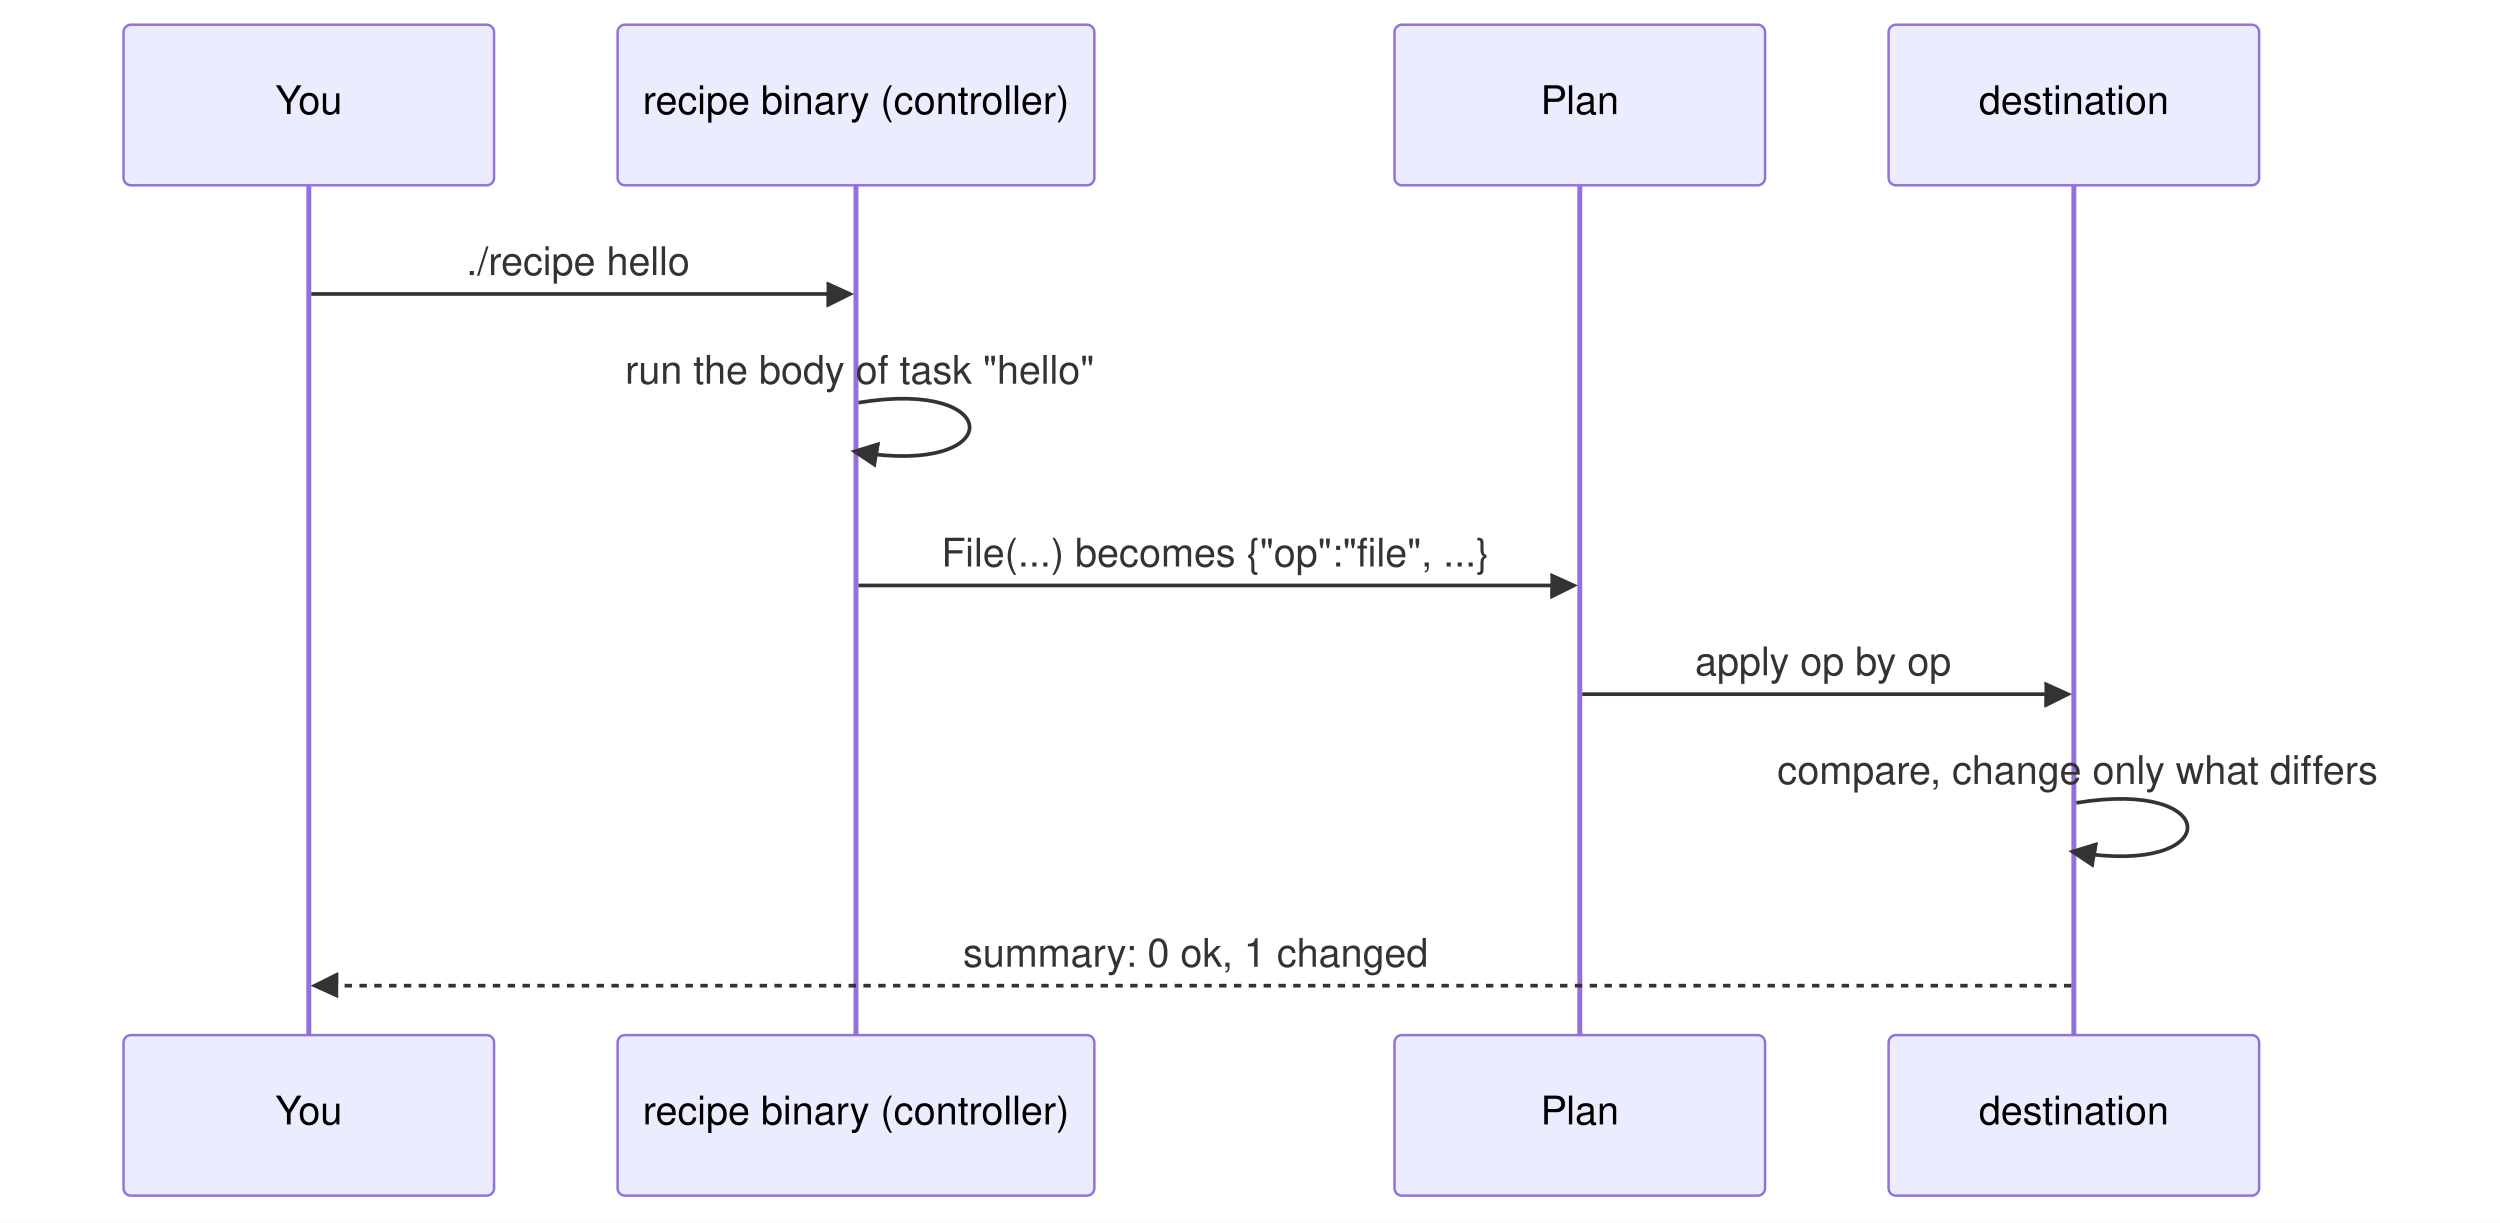
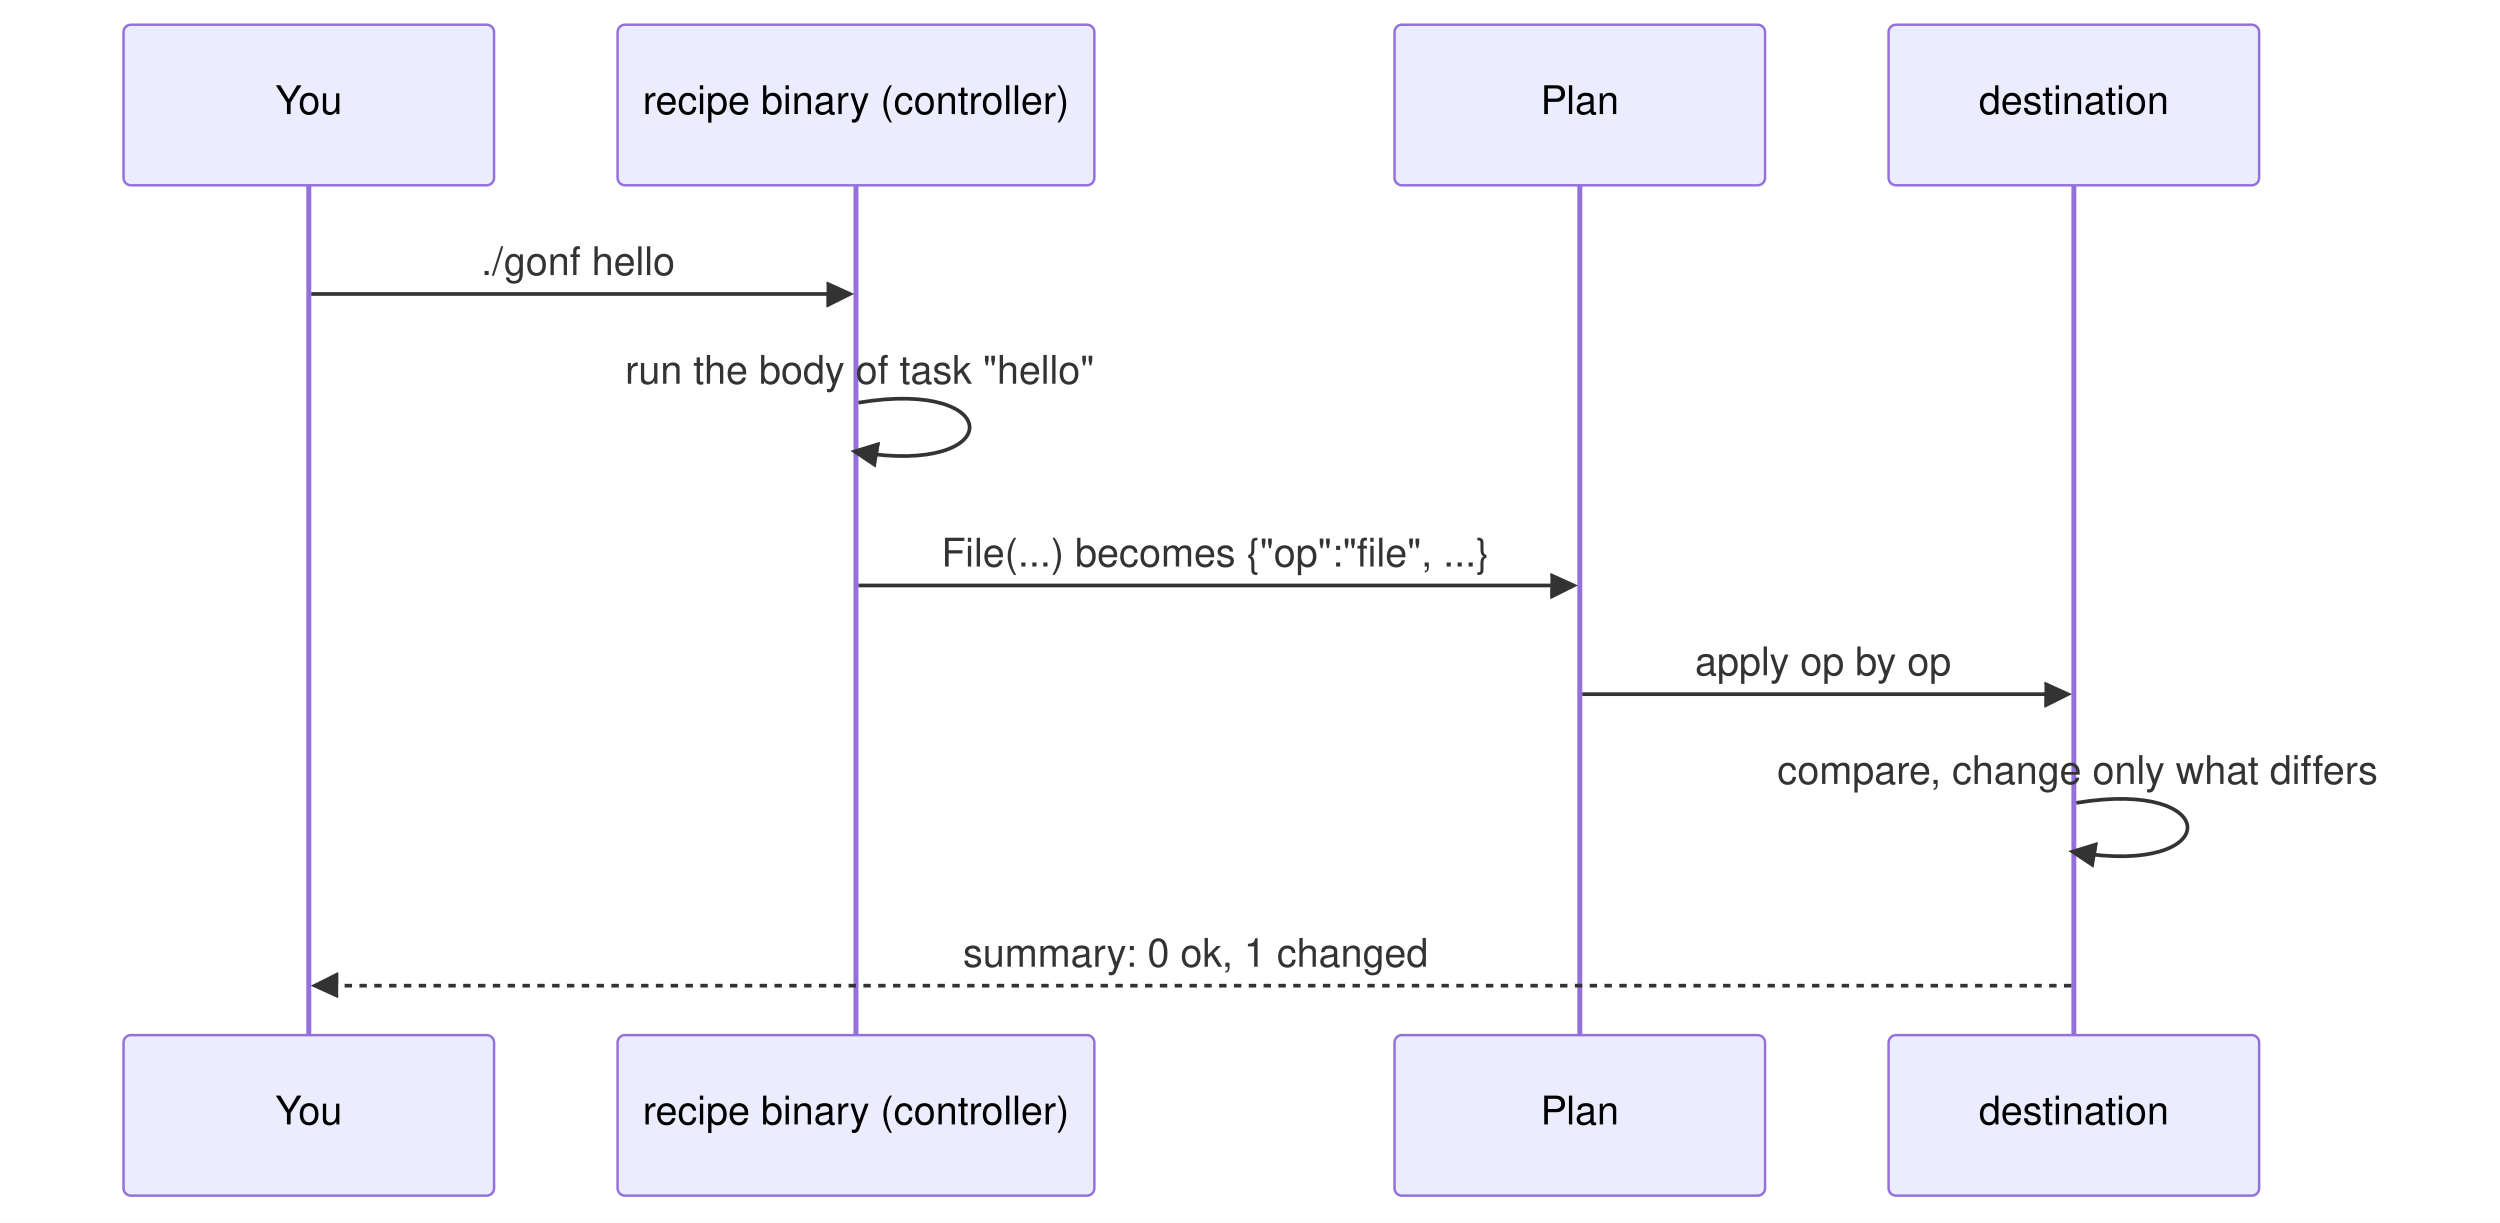
<svg xmlns="http://www.w3.org/2000/svg" id="dch011mmd" width="100%" style="max-width: 1012px;" viewBox="-50 -10 1012 495" role="graphics-document document" aria-roledescription="sequence">
  <rect x="-50" y="-10" width="1012" height="495" fill="#ffffff" />
  <g>
    <rect x="714.5" y="409" fill="#eaeaea" stroke="#666" width="150" height="65" name="Dest" rx="3" ry="3" class="actor actor-bottom" />
    <text x="789.5" y="441.5" dominant-baseline="central" alignment-baseline="central" class="actor actor-box" style="text-anchor: middle; font-size: 16px; font-weight: 400; font-family: Helvetica, Arial, sans-serif;">
      <tspan x="789.5" dy="0">destination</tspan>
    </text>
  </g>
  <g>
    <rect x="514.5" y="409" fill="#eaeaea" stroke="#666" width="150" height="65" name="Plan" rx="3" ry="3" class="actor actor-bottom" />
    <text x="589.5" y="441.5" dominant-baseline="central" alignment-baseline="central" class="actor actor-box" style="text-anchor: middle; font-size: 16px; font-weight: 400; font-family: Helvetica, Arial, sans-serif;">
      <tspan x="589.5" dy="0">Plan</tspan>
    </text>
  </g>
  <g>
    <rect x="200" y="409" fill="#eaeaea" stroke="#666" width="193" height="65" name="Recipe" rx="3" ry="3" class="actor actor-bottom" />
    <text x="296.5" y="441.5" dominant-baseline="central" alignment-baseline="central" class="actor actor-box" style="text-anchor: middle; font-size: 16px; font-weight: 400; font-family: Helvetica, Arial, sans-serif;">
      <tspan x="296.5" dy="0">recipe binary (controller)</tspan>
    </text>
  </g>
  <g>
    <rect x="0" y="409" fill="#eaeaea" stroke="#666" width="150" height="65" name="You" rx="3" ry="3" class="actor actor-bottom" />
    <text x="75" y="441.5" dominant-baseline="central" alignment-baseline="central" class="actor actor-box" style="text-anchor: middle; font-size: 16px; font-weight: 400; font-family: Helvetica, Arial, sans-serif;">
      <tspan x="75" dy="0">You</tspan>
    </text>
  </g>
  <g>
    <line id="actor3" x1="789.5" y1="65" x2="789.5" y2="409" class="actor-line 200" stroke-width="0.5px" stroke="#999" name="Dest" data-et="life-line" data-id="Dest" />
    <g id="root-3" data-et="participant" data-type="participant" data-id="Dest">
      <rect x="714.5" y="0" fill="#eaeaea" stroke="#666" width="150" height="65" name="Dest" rx="3" ry="3" class="actor actor-top" />
      <text x="789.5" y="32.5" dominant-baseline="central" alignment-baseline="central" class="actor actor-box" style="text-anchor: middle; font-size: 16px; font-weight: 400; font-family: Helvetica, Arial, sans-serif;">
        <tspan x="789.5" dy="0">destination</tspan>
      </text>
    </g>
  </g>
  <g>
    <line id="actor2" x1="589.5" y1="65" x2="589.5" y2="409" class="actor-line 200" stroke-width="0.5px" stroke="#999" name="Plan" data-et="life-line" data-id="Plan" />
    <g id="root-2" data-et="participant" data-type="participant" data-id="Plan">
      <rect x="514.5" y="0" fill="#eaeaea" stroke="#666" width="150" height="65" name="Plan" rx="3" ry="3" class="actor actor-top" />
      <text x="589.5" y="32.5" dominant-baseline="central" alignment-baseline="central" class="actor actor-box" style="text-anchor: middle; font-size: 16px; font-weight: 400; font-family: Helvetica, Arial, sans-serif;">
        <tspan x="589.5" dy="0">Plan</tspan>
      </text>
    </g>
  </g>
  <g>
    <line id="actor1" x1="296.5" y1="65" x2="296.5" y2="409" class="actor-line 200" stroke-width="0.5px" stroke="#999" name="Recipe" data-et="life-line" data-id="Recipe" />
    <g id="root-1" data-et="participant" data-type="participant" data-id="Recipe">
      <rect x="200" y="0" fill="#eaeaea" stroke="#666" width="193" height="65" name="Recipe" rx="3" ry="3" class="actor actor-top" />
      <text x="296.5" y="32.5" dominant-baseline="central" alignment-baseline="central" class="actor actor-box" style="text-anchor: middle; font-size: 16px; font-weight: 400; font-family: Helvetica, Arial, sans-serif;">
        <tspan x="296.5" dy="0">recipe binary (controller)</tspan>
      </text>
    </g>
  </g>
  <g>
    <line id="actor0" x1="75" y1="65" x2="75" y2="409" class="actor-line 200" stroke-width="0.5px" stroke="#999" name="You" data-et="life-line" data-id="You" />
    <g id="root-0" data-et="participant" data-type="participant" data-id="You">
      <rect x="0" y="0" fill="#eaeaea" stroke="#666" width="150" height="65" name="You" rx="3" ry="3" class="actor actor-top" />
      <text x="75" y="32.5" dominant-baseline="central" alignment-baseline="central" class="actor actor-box" style="text-anchor: middle; font-size: 16px; font-weight: 400; font-family: Helvetica, Arial, sans-serif;">
        <tspan x="75" dy="0">You</tspan>
      </text>
    </g>
  </g>
  <style>#dch011mmd{font-family:Helvetica,Arial,sans-serif;font-size:16px;fill:#333;}@keyframes edge-animation-frame{from{stroke-dashoffset:0;}}@keyframes dash{to{stroke-dashoffset:0;}}#dch011mmd .edge-animation-slow{stroke-dasharray:9,5!important;stroke-dashoffset:900;animation:dash 50s linear infinite;stroke-linecap:round;}#dch011mmd .edge-animation-fast{stroke-dasharray:9,5!important;stroke-dashoffset:900;animation:dash 20s linear infinite;stroke-linecap:round;}#dch011mmd .error-icon{fill:#552222;}#dch011mmd .error-text{fill:#552222;stroke:#552222;}#dch011mmd .edge-thickness-normal{stroke-width:1px;}#dch011mmd .edge-thickness-thick{stroke-width:3.5px;}#dch011mmd .edge-pattern-solid{stroke-dasharray:0;}#dch011mmd .edge-thickness-invisible{stroke-width:0;fill:none;}#dch011mmd .edge-pattern-dashed{stroke-dasharray:3;}#dch011mmd .edge-pattern-dotted{stroke-dasharray:2;}#dch011mmd .marker{fill:#333333;stroke:#333333;}#dch011mmd .marker.cross{stroke:#333333;}#dch011mmd svg{font-family:Helvetica,Arial,sans-serif;font-size:16px;}#dch011mmd p{margin:0;}#dch011mmd .actor{stroke:#9370DB;fill:#ECECFF;stroke-width:1;}#dch011mmd rect.actor.outer-path[data-look="neo"]{filter:drop-shadow(1px 2px 2px rgba(185, 185, 185, 1));}#dch011mmd rect.note[data-look="neo"]{stroke:#aaaa33;fill:#fff5ad;filter:drop-shadow(1px 2px 2px rgba(185, 185, 185, 1));}#dch011mmd text.actor&gt;tspan{fill:black;stroke:none;}#dch011mmd .actor-line{stroke:#9370DB;}#dch011mmd .innerArc{stroke-width:1.5;stroke-dasharray:none;}#dch011mmd .messageLine0{stroke-width:1.5;stroke-dasharray:none;stroke:#333;}#dch011mmd .messageLine1{stroke-width:1.5;stroke-dasharray:2,2;stroke:#333;}#dch011mmd [id$="-arrowhead"] path{fill:#333;stroke:#333;}#dch011mmd .sequenceNumber{fill:white;}#dch011mmd [id$="-sequencenumber"]{fill:#333;}#dch011mmd [id$="-crosshead"] path{fill:#333;stroke:#333;}#dch011mmd .messageText{fill:#333;stroke:none;}#dch011mmd .labelBox{stroke:#9370DB;fill:#ECECFF;filter:none;}#dch011mmd .labelText,#dch011mmd .labelText&gt;tspan{fill:black;stroke:none;}#dch011mmd .loopText,#dch011mmd .loopText&gt;tspan{fill:black;stroke:none;}#dch011mmd .sectionTitle,#dch011mmd .sectionTitle&gt;tspan{fill:black;stroke:none;}#dch011mmd .loopLine{stroke-width:2px;stroke-dasharray:2,2;stroke:#9370DB;fill:#9370DB;}#dch011mmd .note{stroke:#aaaa33;fill:#fff5ad;}#dch011mmd .noteText,#dch011mmd .noteText&gt;tspan{fill:black;stroke:none;font-weight:normal;}#dch011mmd .activation0{fill:#f4f4f4;stroke:#666;}#dch011mmd .activation1{fill:#f4f4f4;stroke:#666;}#dch011mmd .activation2{fill:#f4f4f4;stroke:#666;}#dch011mmd .actorPopupMenu{position:absolute;}#dch011mmd .actorPopupMenuPanel{position:absolute;fill:#ECECFF;box-shadow:0px 8px 16px 0px rgba(0,0,0,0.2);filter:drop-shadow(3px 5px 2px rgb(0 0 0 / 0.4));}#dch011mmd .actor-man circle,#dch011mmd line{fill:#ECECFF;stroke-width:2px;}#dch011mmd g rect.rect{filter:drop-shadow(1px 2px 2px rgba(185, 185, 185, 1));stroke:#9370DB;}#dch011mmd .node .neo-node{stroke:#9370DB;}#dch011mmd [data-look="neo"].node rect,#dch011mmd [data-look="neo"].cluster rect,#dch011mmd [data-look="neo"].node polygon{stroke:#9370DB;filter:drop-shadow(1px 2px 2px rgba(185, 185, 185, 1));}#dch011mmd [data-look="neo"].swimlane.cluster rect{filter:none;}#dch011mmd [data-look="neo"].node path{stroke:#9370DB;stroke-width:1px;}#dch011mmd [data-look="neo"].node .outer-path{filter:drop-shadow(1px 2px 2px rgba(185, 185, 185, 1));}#dch011mmd [data-look="neo"].node .neo-line path{stroke:#9370DB;filter:none;}#dch011mmd [data-look="neo"].node circle{stroke:#9370DB;filter:drop-shadow(1px 2px 2px rgba(185, 185, 185, 1));}#dch011mmd [data-look="neo"].node circle .state-start{fill:#000000;}#dch011mmd [data-look="neo"].icon-shape .icon{fill:#9370DB;filter:drop-shadow(1px 2px 2px rgba(185, 185, 185, 1));}#dch011mmd [data-look="neo"].icon-shape .icon-neo path{stroke:#9370DB;filter:drop-shadow(1px 2px 2px rgba(185, 185, 185, 1));}#dch011mmd :root{--mermaid-font-family:Helvetica,Arial,sans-serif;}</style>
  <g />
  <defs>
    <symbol id="dch011mmd-computer" width="24" height="24">
      <path transform="scale(.5)" d="M2 2v13h20v-13h-20zm18 11h-16v-9h16v9zm-10.228 6l.466-1h3.524l.467 1h-4.457zm14.228 3h-24l2-6h2.104l-1.33 4h18.45l-1.297-4h2.073l2 6zm-5-10h-14v-7h14v7z" />
    </symbol>
  </defs>
  <defs>
    <symbol id="dch011mmd-database" fill-rule="evenodd" clip-rule="evenodd">
      <path transform="scale(.5)" d="M12.258.001l.256.004.255.005.253.008.251.01.249.012.247.015.246.016.242.019.241.02.239.023.236.024.233.027.231.028.229.031.225.032.223.034.22.036.217.038.214.04.211.041.208.043.205.045.201.046.198.048.194.05.191.051.187.053.183.054.18.056.175.057.172.059.168.06.163.061.16.063.155.064.15.066.074.033.073.033.071.034.07.034.069.035.068.035.067.035.066.035.064.036.064.036.062.036.06.036.06.037.058.037.058.037.055.038.055.038.053.038.052.038.051.039.05.039.048.039.047.039.045.04.044.04.043.04.041.04.04.041.039.041.037.041.036.041.034.041.033.042.032.042.03.042.029.042.027.042.026.043.024.043.023.043.021.043.02.043.018.044.017.043.015.044.013.044.012.044.011.045.009.044.007.045.006.045.004.045.002.045.001.045v17l-.001.045-.002.045-.004.045-.006.045-.007.045-.009.044-.011.045-.012.044-.013.044-.015.044-.017.043-.018.044-.02.043-.021.043-.023.043-.024.043-.026.043-.027.042-.029.042-.03.042-.032.042-.033.042-.034.041-.036.041-.037.041-.039.041-.04.041-.041.04-.043.04-.044.04-.045.04-.047.039-.048.039-.05.039-.051.039-.052.038-.053.038-.055.038-.055.038-.058.037-.058.037-.06.037-.06.036-.062.036-.064.036-.064.036-.066.035-.067.035-.068.035-.069.035-.07.034-.071.034-.073.033-.074.033-.15.066-.155.064-.16.063-.163.061-.168.06-.172.059-.175.057-.18.056-.183.054-.187.053-.191.051-.194.05-.198.048-.201.046-.205.045-.208.043-.211.041-.214.04-.217.038-.22.036-.223.034-.225.032-.229.031-.231.028-.233.027-.236.024-.239.023-.241.02-.242.019-.246.016-.247.015-.249.012-.251.01-.253.008-.255.005-.256.004-.258.001-.258-.001-.256-.004-.255-.005-.253-.008-.251-.01-.249-.012-.247-.015-.245-.016-.243-.019-.241-.02-.238-.023-.236-.024-.234-.027-.231-.028-.228-.031-.226-.032-.223-.034-.22-.036-.217-.038-.214-.04-.211-.041-.208-.043-.204-.045-.201-.046-.198-.048-.195-.05-.19-.051-.187-.053-.184-.054-.179-.056-.176-.057-.172-.059-.167-.06-.164-.061-.159-.063-.155-.064-.151-.066-.074-.033-.072-.033-.072-.034-.07-.034-.069-.035-.068-.035-.067-.035-.066-.035-.064-.036-.063-.036-.062-.036-.061-.036-.06-.037-.058-.037-.057-.037-.056-.038-.055-.038-.053-.038-.052-.038-.051-.039-.049-.039-.049-.039-.046-.039-.046-.04-.044-.04-.043-.04-.041-.04-.04-.041-.039-.041-.037-.041-.036-.041-.034-.041-.033-.042-.032-.042-.03-.042-.029-.042-.027-.042-.026-.043-.024-.043-.023-.043-.021-.043-.02-.043-.018-.044-.017-.043-.015-.044-.013-.044-.012-.044-.011-.045-.009-.044-.007-.045-.006-.045-.004-.045-.002-.045-.001-.045v-17l.001-.045.002-.045.004-.045.006-.045.007-.045.009-.044.011-.045.012-.044.013-.044.015-.044.017-.043.018-.044.02-.043.021-.043.023-.043.024-.043.026-.043.027-.042.029-.042.03-.042.032-.042.033-.042.034-.041.036-.041.037-.041.039-.041.04-.041.041-.04.043-.04.044-.04.046-.04.046-.039.049-.039.049-.039.051-.039.052-.038.053-.038.055-.038.056-.038.057-.037.058-.037.06-.037.061-.036.062-.036.063-.036.064-.036.066-.035.067-.035.068-.035.069-.035.07-.034.072-.034.072-.033.074-.033.151-.066.155-.064.159-.063.164-.061.167-.06.172-.059.176-.057.179-.056.184-.054.187-.053.19-.051.195-.05.198-.048.201-.046.204-.045.208-.043.211-.041.214-.04.217-.038.22-.036.223-.034.226-.032.228-.031.231-.028.234-.027.236-.024.238-.023.241-.02.243-.019.245-.016.247-.015.249-.012.251-.01.253-.008.255-.005.256-.004.258-.001.258.001zm-9.258 20.499v.01l.001.021.003.021.004.022.005.021.006.022.007.022.009.023.01.022.011.023.012.023.013.023.015.023.016.024.017.023.018.024.019.024.021.024.022.025.023.024.024.025.052.049.056.05.061.051.066.051.07.051.075.051.079.052.084.052.088.052.092.052.097.052.102.051.105.052.11.052.114.051.119.051.123.051.127.05.131.05.135.05.139.048.144.049.147.047.152.047.155.047.16.045.163.045.167.043.171.043.176.041.178.041.183.039.187.039.19.037.194.035.197.035.202.033.204.031.209.03.212.029.216.027.219.025.222.024.226.021.23.02.233.018.236.016.24.015.243.012.246.01.249.008.253.005.256.004.259.001.26-.001.257-.004.254-.005.25-.008.247-.011.244-.012.241-.014.237-.016.233-.018.231-.021.226-.021.224-.024.22-.026.216-.027.212-.028.21-.031.205-.031.202-.034.198-.034.194-.036.191-.037.187-.039.183-.04.179-.04.175-.042.172-.043.168-.044.163-.045.16-.046.155-.046.152-.047.148-.048.143-.049.139-.049.136-.05.131-.05.126-.05.123-.051.118-.052.114-.051.11-.052.106-.052.101-.052.096-.052.092-.052.088-.053.083-.051.079-.052.074-.052.07-.051.065-.051.06-.051.056-.05.051-.05.023-.024.023-.025.021-.024.02-.024.019-.024.018-.024.017-.024.015-.023.014-.024.013-.023.012-.023.01-.023.01-.022.008-.022.006-.022.006-.022.004-.022.004-.021.001-.021.001-.021v-4.127l-.077.055-.08.053-.083.054-.085.053-.087.052-.09.052-.093.051-.095.05-.097.05-.1.049-.102.049-.105.048-.106.047-.109.047-.111.046-.114.045-.115.045-.118.044-.12.043-.122.042-.124.042-.126.041-.128.04-.13.04-.132.038-.134.038-.135.037-.138.037-.139.035-.142.035-.143.034-.144.033-.147.032-.148.031-.15.03-.151.03-.153.029-.154.027-.156.027-.158.026-.159.025-.161.024-.162.023-.163.022-.165.021-.166.02-.167.019-.169.018-.169.017-.171.016-.173.015-.173.014-.175.013-.175.012-.177.011-.178.01-.179.008-.179.008-.181.006-.182.005-.182.004-.184.003-.184.002h-.37l-.184-.002-.184-.003-.182-.004-.182-.005-.181-.006-.179-.008-.179-.008-.178-.01-.176-.011-.176-.012-.175-.013-.173-.014-.172-.015-.171-.016-.17-.017-.169-.018-.167-.019-.166-.02-.165-.021-.163-.022-.162-.023-.161-.024-.159-.025-.157-.026-.156-.027-.155-.027-.153-.029-.151-.03-.15-.03-.148-.031-.146-.032-.145-.033-.143-.034-.141-.035-.14-.035-.137-.037-.136-.037-.134-.038-.132-.038-.13-.04-.128-.04-.126-.041-.124-.042-.122-.042-.12-.044-.117-.043-.116-.045-.113-.045-.112-.046-.109-.047-.106-.047-.105-.048-.102-.049-.1-.049-.097-.05-.095-.05-.093-.052-.09-.051-.087-.052-.085-.053-.083-.054-.08-.054-.077-.054v4.127zm0-5.654v.011l.001.021.003.021.004.021.005.022.006.022.007.022.009.022.01.022.011.023.012.023.013.023.015.024.016.023.017.024.018.024.019.024.021.024.022.024.023.025.024.024.052.05.056.05.061.05.066.051.07.051.075.052.079.051.084.052.088.052.092.052.097.052.102.052.105.052.11.051.114.051.119.052.123.05.127.051.131.05.135.049.139.049.144.048.147.048.152.047.155.046.16.045.163.045.167.044.171.042.176.042.178.04.183.04.187.038.19.037.194.036.197.034.202.033.204.032.209.03.212.028.216.027.219.025.222.024.226.022.23.02.233.018.236.016.24.014.243.012.246.01.249.008.253.006.256.003.259.001.26-.001.257-.003.254-.006.25-.008.247-.01.244-.012.241-.015.237-.016.233-.018.231-.02.226-.022.224-.024.22-.025.216-.027.212-.029.21-.03.205-.032.202-.033.198-.035.194-.036.191-.037.187-.039.183-.039.179-.041.175-.042.172-.043.168-.044.163-.045.16-.045.155-.047.152-.047.148-.048.143-.048.139-.05.136-.049.131-.05.126-.051.123-.051.118-.051.114-.052.11-.052.106-.052.101-.052.096-.052.092-.052.088-.052.083-.052.079-.052.074-.051.07-.052.065-.051.06-.05.056-.051.051-.049.023-.025.023-.024.021-.025.02-.024.019-.024.018-.024.017-.024.015-.023.014-.023.013-.024.012-.022.01-.023.01-.023.008-.022.006-.022.006-.022.004-.021.004-.022.001-.021.001-.021v-4.139l-.077.054-.08.054-.083.054-.085.052-.087.053-.09.051-.093.051-.095.051-.097.05-.1.049-.102.049-.105.048-.106.047-.109.047-.111.046-.114.045-.115.044-.118.044-.12.044-.122.042-.124.042-.126.041-.128.04-.13.039-.132.039-.134.038-.135.037-.138.036-.139.036-.142.035-.143.033-.144.033-.147.033-.148.031-.15.03-.151.03-.153.028-.154.028-.156.027-.158.026-.159.025-.161.024-.162.023-.163.022-.165.021-.166.02-.167.019-.169.018-.169.017-.171.016-.173.015-.173.014-.175.013-.175.012-.177.011-.178.009-.179.009-.179.007-.181.007-.182.005-.182.004-.184.003-.184.002h-.37l-.184-.002-.184-.003-.182-.004-.182-.005-.181-.007-.179-.007-.179-.009-.178-.009-.176-.011-.176-.012-.175-.013-.173-.014-.172-.015-.171-.016-.17-.017-.169-.018-.167-.019-.166-.02-.165-.021-.163-.022-.162-.023-.161-.024-.159-.025-.157-.026-.156-.027-.155-.028-.153-.028-.151-.03-.15-.03-.148-.031-.146-.033-.145-.033-.143-.033-.141-.035-.14-.036-.137-.036-.136-.037-.134-.038-.132-.039-.13-.039-.128-.04-.126-.041-.124-.042-.122-.043-.12-.043-.117-.044-.116-.044-.113-.046-.112-.046-.109-.046-.106-.047-.105-.048-.102-.049-.1-.049-.097-.05-.095-.051-.093-.051-.09-.051-.087-.053-.085-.052-.083-.054-.08-.054-.077-.054v4.139zm0-5.666v.011l.001.02.003.022.004.021.005.022.006.021.007.022.009.023.01.022.011.023.012.023.013.023.015.023.016.024.017.024.018.023.019.024.021.025.022.024.023.024.024.025.052.05.056.05.061.05.066.051.07.051.075.052.079.051.084.052.088.052.092.052.097.052.102.052.105.051.11.052.114.051.119.051.123.051.127.05.131.05.135.05.139.049.144.048.147.048.152.047.155.046.16.045.163.045.167.043.171.043.176.042.178.04.183.04.187.038.19.037.194.036.197.034.202.033.204.032.209.03.212.028.216.027.219.025.222.024.226.021.23.02.233.018.236.017.24.014.243.012.246.01.249.008.253.006.256.003.259.001.26-.001.257-.003.254-.006.25-.008.247-.01.244-.013.241-.014.237-.016.233-.018.231-.02.226-.022.224-.024.22-.025.216-.027.212-.029.21-.03.205-.032.202-.033.198-.035.194-.036.191-.037.187-.039.183-.039.179-.041.175-.042.172-.043.168-.044.163-.045.16-.045.155-.047.152-.047.148-.048.143-.049.139-.049.136-.049.131-.051.126-.05.123-.051.118-.052.114-.051.11-.052.106-.052.101-.052.096-.052.092-.052.088-.052.083-.052.079-.052.074-.052.07-.051.065-.051.06-.051.056-.05.051-.049.023-.025.023-.025.021-.024.02-.024.019-.024.018-.024.017-.024.015-.023.014-.024.013-.023.012-.023.01-.022.01-.023.008-.022.006-.022.006-.022.004-.022.004-.021.001-.021.001-.021v-4.153l-.077.054-.08.054-.083.053-.085.053-.087.053-.09.051-.093.051-.095.051-.097.05-.1.049-.102.048-.105.048-.106.048-.109.046-.111.046-.114.046-.115.044-.118.044-.12.043-.122.043-.124.042-.126.041-.128.04-.13.039-.132.039-.134.038-.135.037-.138.036-.139.036-.142.034-.143.034-.144.033-.147.032-.148.032-.15.03-.151.03-.153.028-.154.028-.156.027-.158.026-.159.024-.161.024-.162.023-.163.023-.165.021-.166.02-.167.019-.169.018-.169.017-.171.016-.173.015-.173.014-.175.013-.175.012-.177.01-.178.01-.179.009-.179.007-.181.006-.182.006-.182.004-.184.003-.184.001-.185.001-.185-.001-.184-.001-.184-.003-.182-.004-.182-.006-.181-.006-.179-.007-.179-.009-.178-.01-.176-.01-.176-.012-.175-.013-.173-.014-.172-.015-.171-.016-.17-.017-.169-.018-.167-.019-.166-.02-.165-.021-.163-.023-.162-.023-.161-.024-.159-.024-.157-.026-.156-.027-.155-.028-.153-.028-.151-.03-.15-.03-.148-.032-.146-.032-.145-.033-.143-.034-.141-.034-.14-.036-.137-.036-.136-.037-.134-.038-.132-.039-.13-.039-.128-.041-.126-.041-.124-.041-.122-.043-.12-.043-.117-.044-.116-.044-.113-.046-.112-.046-.109-.046-.106-.048-.105-.048-.102-.048-.1-.05-.097-.049-.095-.051-.093-.051-.09-.052-.087-.052-.085-.053-.083-.053-.08-.054-.077-.054v4.153zm8.74-8.179l-.257.004-.254.005-.25.008-.247.011-.244.012-.241.014-.237.016-.233.018-.231.021-.226.022-.224.023-.22.026-.216.027-.212.028-.21.031-.205.032-.202.033-.198.034-.194.036-.191.038-.187.038-.183.04-.179.041-.175.042-.172.043-.168.043-.163.045-.16.046-.155.046-.152.048-.148.048-.143.048-.139.049-.136.05-.131.05-.126.051-.123.051-.118.051-.114.052-.11.052-.106.052-.101.052-.096.052-.092.052-.088.052-.083.052-.079.052-.074.051-.07.052-.065.051-.06.05-.056.05-.051.05-.023.025-.023.024-.021.024-.02.025-.019.024-.018.024-.017.023-.015.024-.014.023-.013.023-.012.023-.01.023-.01.022-.008.022-.006.023-.006.021-.004.022-.004.021-.001.021-.001.021.001.021.001.021.004.021.004.022.006.021.006.023.008.022.01.022.01.023.012.023.013.023.014.023.015.024.017.023.018.024.019.024.02.025.021.024.023.024.023.025.051.05.056.05.06.05.065.051.07.052.074.051.079.052.083.052.088.052.092.052.096.052.101.052.106.052.11.052.114.052.118.051.123.051.126.051.131.05.136.05.139.049.143.048.148.048.152.048.155.046.16.046.163.045.168.043.172.043.175.042.179.041.183.04.187.038.191.038.194.036.198.034.202.033.205.032.21.031.212.028.216.027.22.026.224.023.226.022.231.021.233.018.237.016.241.014.244.012.247.011.25.008.254.005.257.004.26.001.26-.001.257-.004.254-.005.25-.008.247-.011.244-.012.241-.014.237-.016.233-.018.231-.021.226-.022.224-.023.22-.026.216-.027.212-.028.21-.031.205-.032.202-.033.198-.034.194-.036.191-.038.187-.038.183-.04.179-.041.175-.042.172-.043.168-.043.163-.045.16-.046.155-.046.152-.048.148-.048.143-.048.139-.049.136-.05.131-.05.126-.051.123-.051.118-.051.114-.052.11-.052.106-.052.101-.052.096-.052.092-.052.088-.052.083-.052.079-.052.074-.051.07-.052.065-.051.06-.05.056-.05.051-.05.023-.025.023-.024.021-.024.02-.025.019-.024.018-.024.017-.023.015-.024.014-.023.013-.023.012-.023.01-.023.01-.022.008-.022.006-.023.006-.021.004-.022.004-.021.001-.021.001-.021-.001-.021-.001-.021-.004-.021-.004-.022-.006-.021-.006-.023-.008-.022-.01-.022-.01-.023-.012-.023-.013-.023-.014-.023-.015-.024-.017-.023-.018-.024-.019-.024-.02-.025-.021-.024-.023-.024-.023-.025-.051-.05-.056-.05-.06-.05-.065-.051-.07-.052-.074-.051-.079-.052-.083-.052-.088-.052-.092-.052-.096-.052-.101-.052-.106-.052-.11-.052-.114-.052-.118-.051-.123-.051-.126-.051-.131-.05-.136-.05-.139-.049-.143-.048-.148-.048-.152-.048-.155-.046-.16-.046-.163-.045-.168-.043-.172-.043-.175-.042-.179-.041-.183-.04-.187-.038-.191-.038-.194-.036-.198-.034-.202-.033-.205-.032-.21-.031-.212-.028-.216-.027-.22-.026-.224-.023-.226-.022-.231-.021-.233-.018-.237-.016-.241-.014-.244-.012-.247-.011-.25-.008-.254-.005-.257-.004-.26-.001-.26.001z" />
    </symbol>
  </defs>
  <defs>
    <symbol id="dch011mmd-clock" width="24" height="24">
      <path transform="scale(.5)" d="M12 2c5.514 0 10 4.486 10 10s-4.486 10-10 10-10-4.486-10-10 4.486-10 10-10zm0-2c-6.627 0-12 5.373-12 12s5.373 12 12 12 12-5.373 12-12-5.373-12-12-12zm5.848 12.459c.202.038.202.333.001.372-1.907.361-6.045 1.111-6.547 1.111-.719 0-1.301-.582-1.301-1.301 0-.512.77-5.447 1.125-7.445.034-.192.312-.181.343.014l.985 6.238 5.394 1.011z" />
    </symbol>
  </defs>
  <defs>
    <marker id="dch011mmd-arrowhead" refX="7.9" refY="5" markerUnits="userSpaceOnUse" markerWidth="12" markerHeight="12" orient="auto-start-reverse">
      <path d="M -1 0 L 10 5 L 0 10 z" />
    </marker>
  </defs>
  <defs>
    <marker id="dch011mmd-crosshead" markerWidth="15" markerHeight="8" orient="auto" refX="4" refY="4.5">
      <path fill="none" stroke="#000000" stroke-width="1pt" d="M 1,2 L 6,7 M 6,2 L 1,7" style="stroke-dasharray: 0, 0;" />
    </marker>
  </defs>
  <defs>
    <marker id="dch011mmd-filled-head" refX="15.5" refY="7" markerWidth="20" markerHeight="28" orient="auto">
      <path d="M 18,7 L9,13 L14,7 L9,1 Z" />
    </marker>
  </defs>
  <defs>
    <marker id="dch011mmd-sequencenumber" refX="15" refY="15" markerWidth="60" markerHeight="40" orient="auto">
      <circle cx="15" cy="15" r="6" />
    </marker>
  </defs>
  <defs>
    <marker id="dch011mmd-solidTopArrowHead" refX="7.9" refY="7.25" markerUnits="userSpaceOnUse" markerWidth="12" markerHeight="12" orient="auto-start-reverse">
      <path d="M 0 0 L 10 8 L 0 8 z" />
    </marker>
  </defs>
  <defs>
    <marker id="dch011mmd-solidBottomArrowHead" refX="7.9" refY="0.75" markerUnits="userSpaceOnUse" markerWidth="12" markerHeight="12" orient="auto-start-reverse">
      <path d="M 0 0 L 10 0 L 0 8 z" />
    </marker>
  </defs>
  <defs>
    <marker id="dch011mmd-stickTopArrowHead" refX="7.5" refY="7" markerUnits="userSpaceOnUse" markerWidth="12" markerHeight="12" orient="auto-start-reverse">
      <path d="M 0 0 L 7 7" stroke="black" stroke-width="1.5" fill="none" />
    </marker>
  </defs>
  <defs>
    <marker id="dch011mmd-stickBottomArrowHead" refX="7.5" refY="0" markerUnits="userSpaceOnUse" markerWidth="12" markerHeight="12" orient="auto-start-reverse">
      <path d="M 0 7 L 7 0" stroke="black" stroke-width="1.5" fill="none" />
    </marker>
  </defs>
-   <text x="184" y="80" text-anchor="middle" dominant-baseline="middle" alignment-baseline="middle" class="messageText" dy="1em" style="font-family: Helvetica, Arial, sans-serif; font-size: 16px; font-weight: 400;">./recipe hello</text>
+   <text x="184" y="80" text-anchor="middle" dominant-baseline="middle" alignment-baseline="middle" class="messageText" dy="1em" style="font-family: Helvetica, Arial, sans-serif; font-size: 16px; font-weight: 400;">./gonf hello</text>
  <line x1="76" y1="109" x2="292.5" y2="109" class="messageLine0" data-et="message" data-id="i0" data-from="You" data-to="Recipe" stroke-width="2" stroke="none" marker-end="url(#dch011mmd-arrowhead)" style="fill: none;" />
  <text x="298" y="124" text-anchor="middle" dominant-baseline="middle" alignment-baseline="middle" class="messageText" dy="1em" style="font-family: Helvetica, Arial, sans-serif; font-size: 16px; font-weight: 400;">run the body of task "hello"</text>
  <path d="M 297.5,153 C 357.5,143 357.5,183 297.5,173" class="messageLine0" data-et="message" data-id="i1" data-from="Recipe" data-to="Recipe" stroke-width="2" stroke="none" marker-end="url(#dch011mmd-arrowhead)" style="fill: none;" />
  <text x="442" y="198" text-anchor="middle" dominant-baseline="middle" alignment-baseline="middle" class="messageText" dy="1em" style="font-family: Helvetica, Arial, sans-serif; font-size: 16px; font-weight: 400;">File(...) becomes {"op":"file", ...}</text>
  <line x1="297.5" y1="227" x2="585.5" y2="227" class="messageLine0" data-et="message" data-id="i2" data-from="Recipe" data-to="Plan" stroke-width="2" stroke="none" marker-end="url(#dch011mmd-arrowhead)" style="fill: none;" />
  <text x="688" y="242" text-anchor="middle" dominant-baseline="middle" alignment-baseline="middle" class="messageText" dy="1em" style="font-family: Helvetica, Arial, sans-serif; font-size: 16px; font-weight: 400;">apply op by op</text>
  <line x1="590.5" y1="271" x2="785.5" y2="271" class="messageLine0" data-et="message" data-id="i3" data-from="Plan" data-to="Dest" stroke-width="2" stroke="none" marker-end="url(#dch011mmd-arrowhead)" style="fill: none;" />
  <text x="791" y="286" text-anchor="middle" dominant-baseline="middle" alignment-baseline="middle" class="messageText" dy="1em" style="font-family: Helvetica, Arial, sans-serif; font-size: 16px; font-weight: 400;">compare, change only what differs</text>
  <path d="M 790.5,315 C 850.5,305 850.5,345 790.5,335" class="messageLine0" data-et="message" data-id="i4" data-from="Dest" data-to="Dest" stroke-width="2" stroke="none" marker-end="url(#dch011mmd-arrowhead)" style="fill: none;" />
  <text x="434" y="360" text-anchor="middle" dominant-baseline="middle" alignment-baseline="middle" class="messageText" dy="1em" style="font-family: Helvetica, Arial, sans-serif; font-size: 16px; font-weight: 400;">summary: 0 ok, 1 changed</text>
  <line x1="788.5" y1="389" x2="79" y2="389" class="messageLine1" data-et="message" data-id="i5" data-from="Dest" data-to="You" stroke-width="2" stroke="none" marker-end="url(#dch011mmd-arrowhead)" style="stroke-dasharray: 3, 3; fill: none;" />
</svg>
